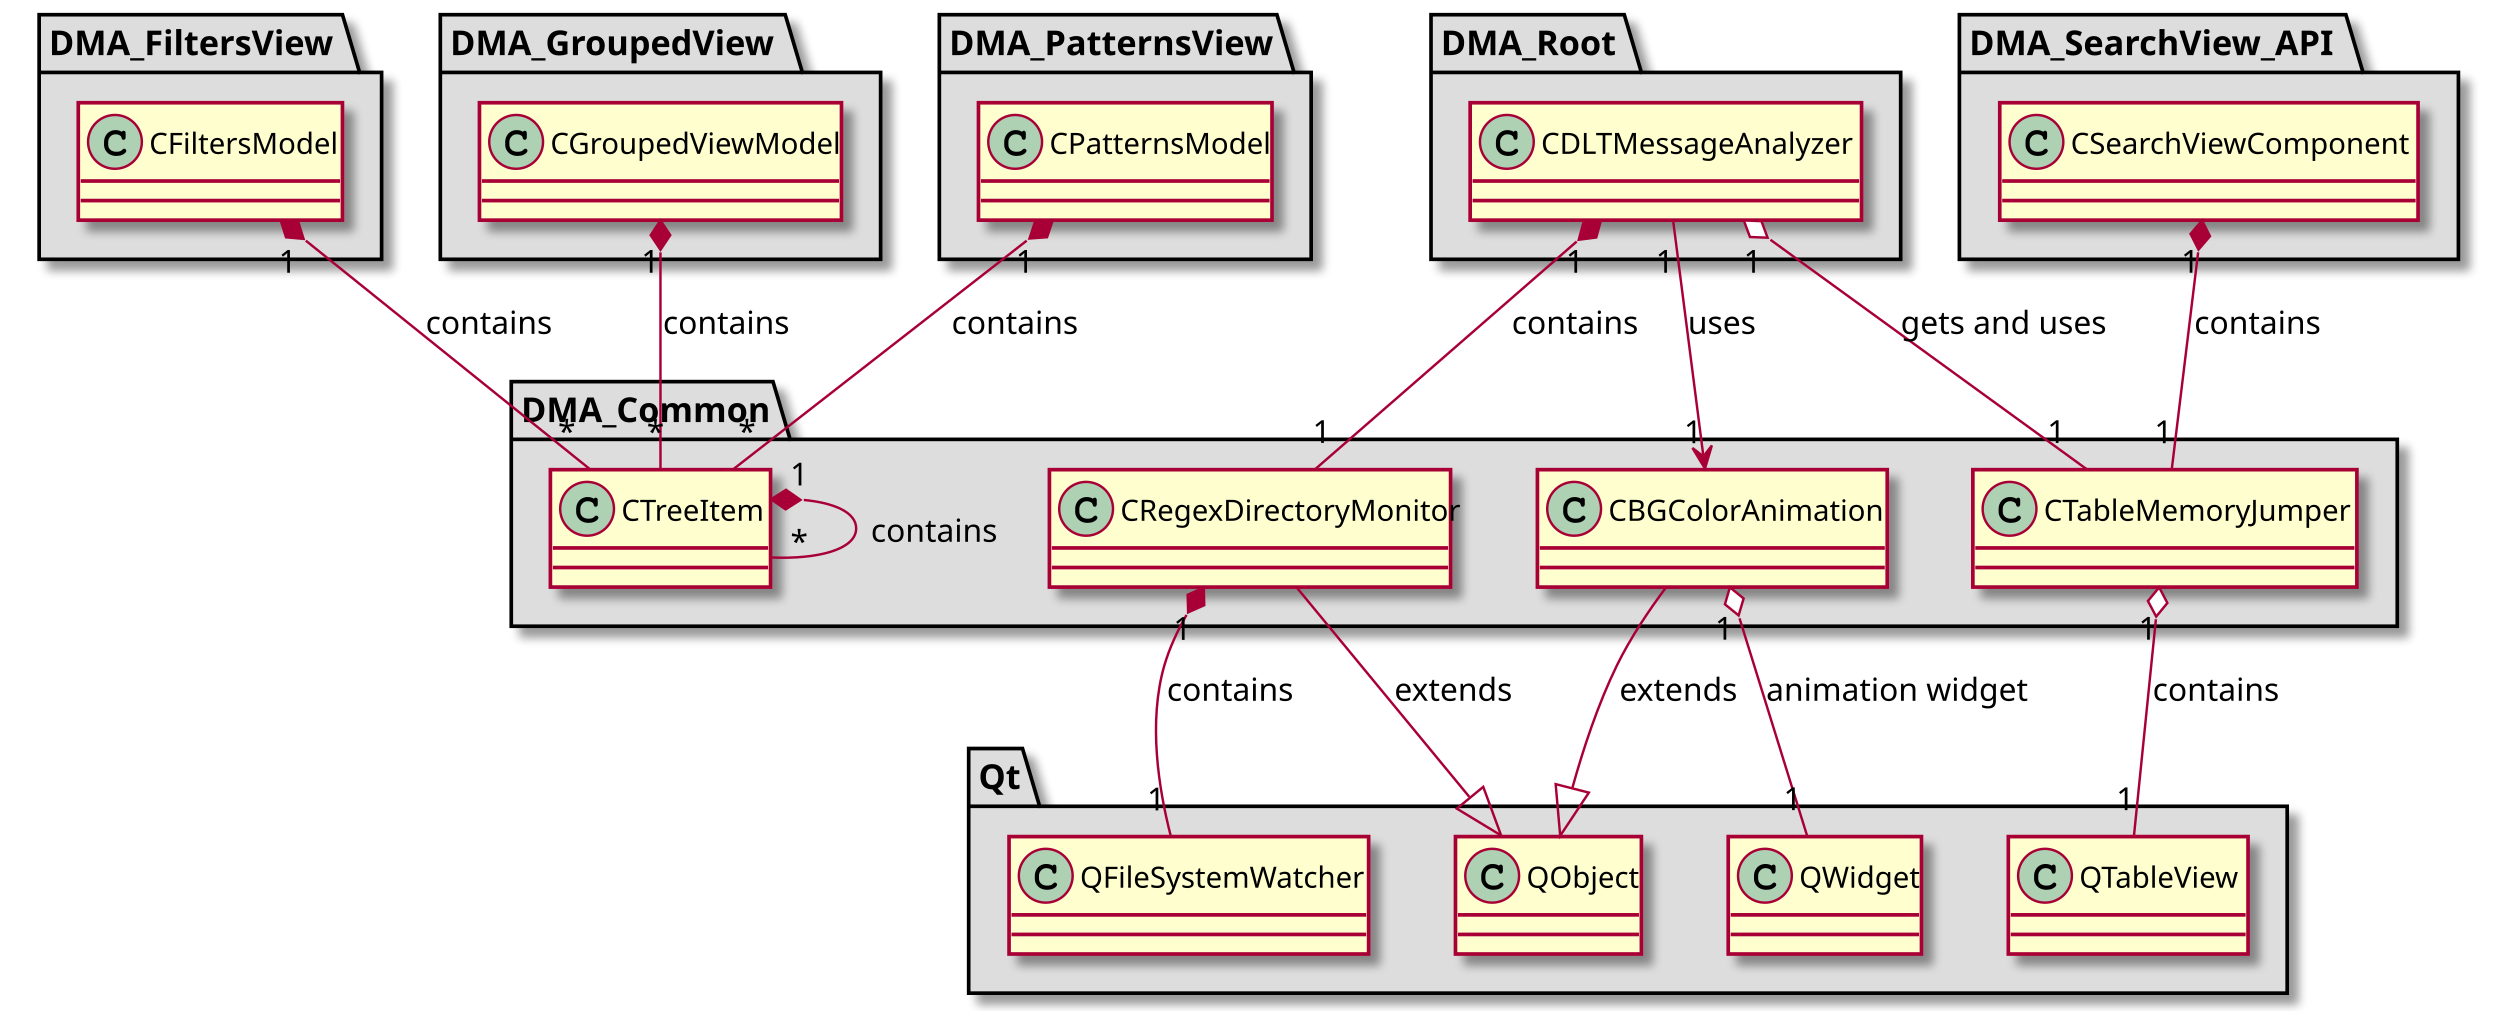
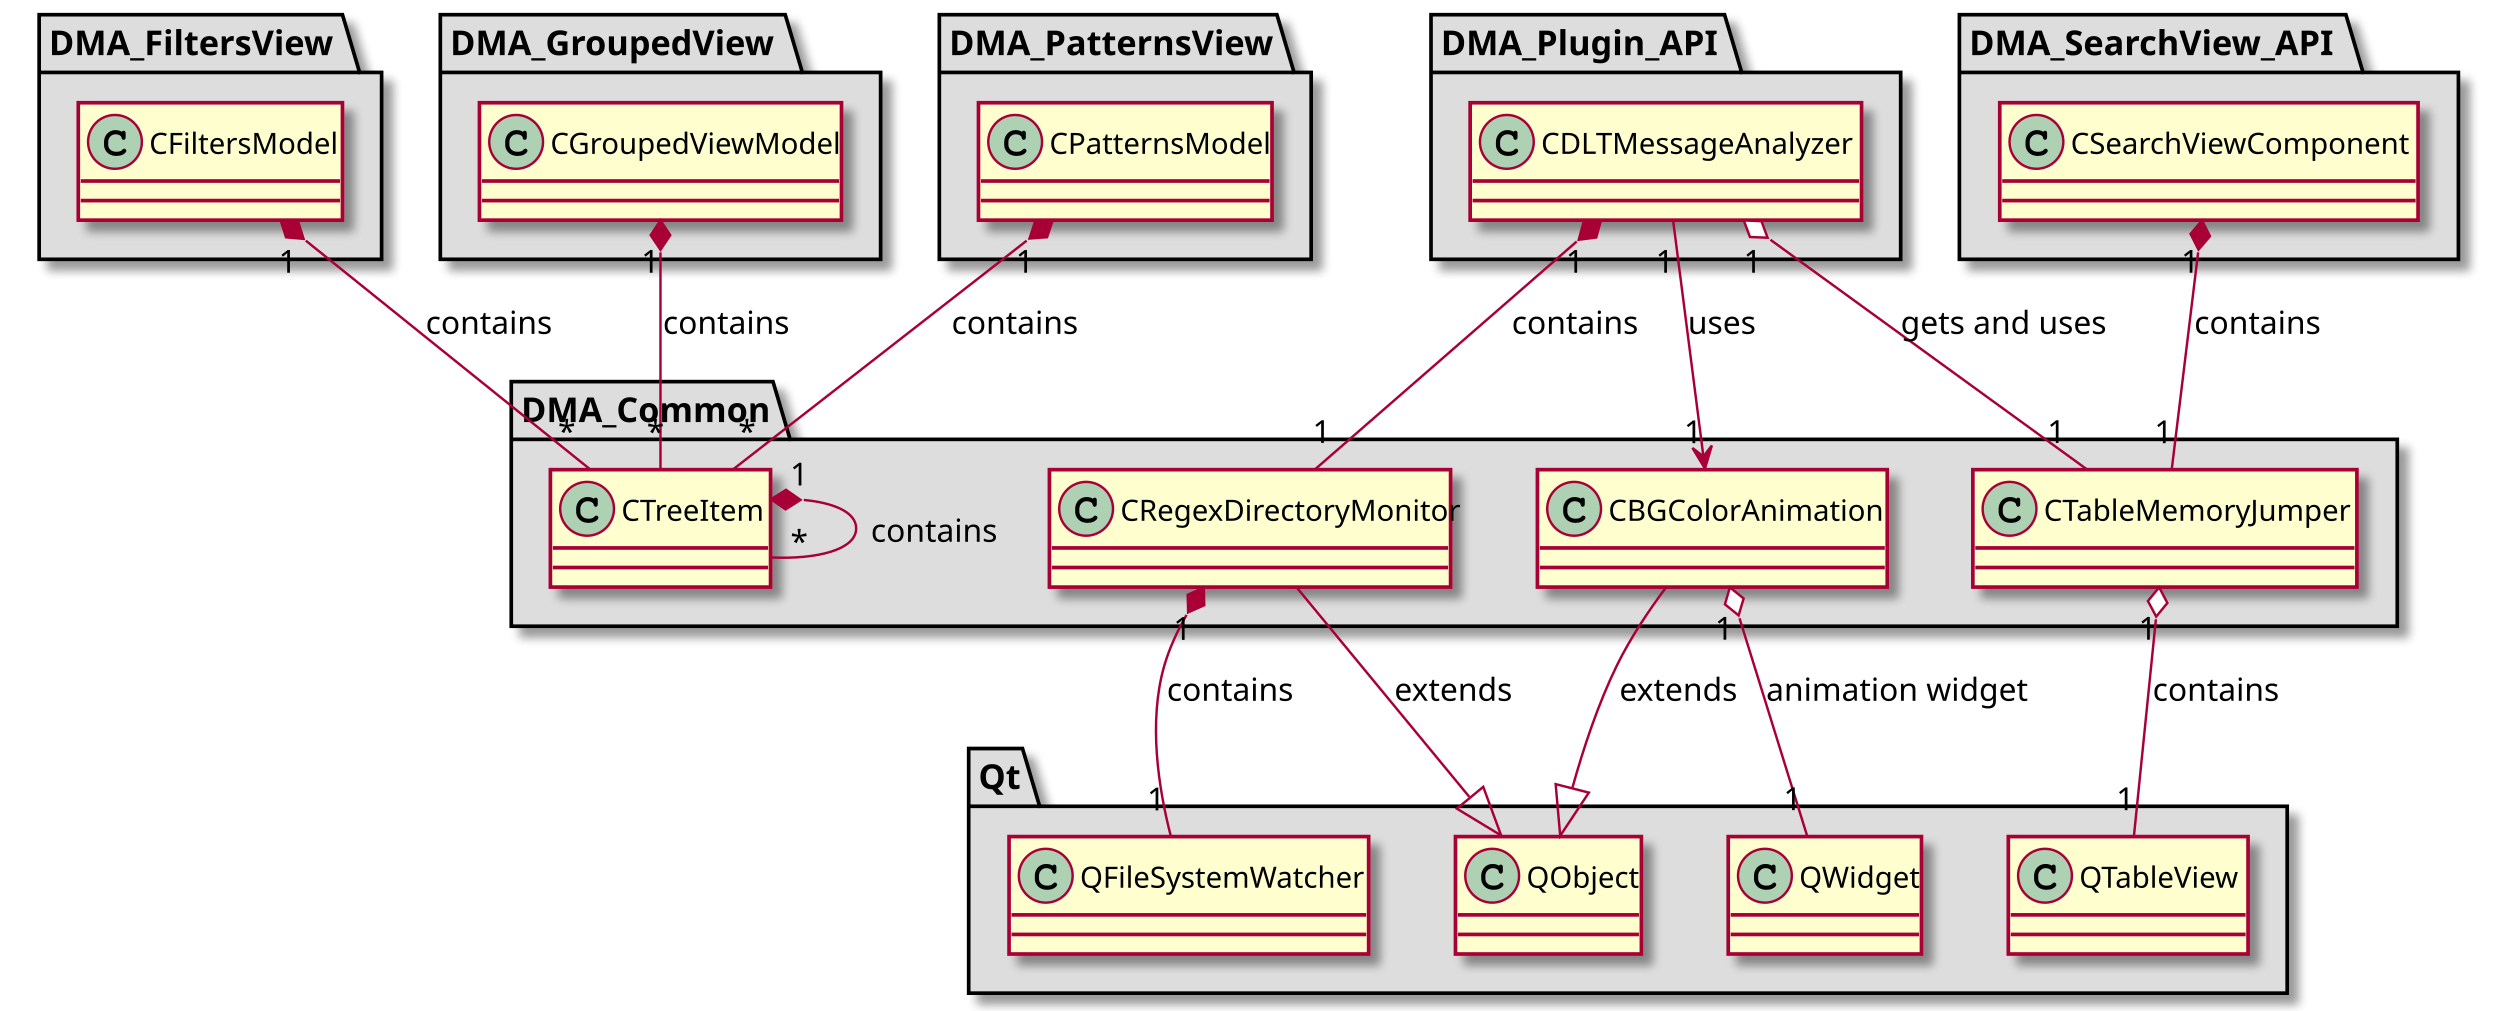
<svg xmlns="http://www.w3.org/2000/svg" contentScriptType="application/ecmascript" contentStyleType="text/css" height="413px" preserveAspectRatio="none" style="width:1022px;height:413px;background:#FEFEFE;" version="1.1" viewBox="0 0 1022 413" width="1022px" zoomAndPan="magnify">
  <defs>
-     <filter height="300%" id="fjcc0qh3yej89" width="300%" x="-1" y="-1">
+     <filter height="300%" id="f1h2jcmjonjqj1" width="300%" x="-1" y="-1">
      <feGaussianBlur result="blurOut" stdDeviation="2.0" />
      <feColorMatrix in="blurOut" result="blurOut2" type="matrix" values="0 0 0 0 0 0 0 0 0 0 0 0 0 0 0 0 0 0 .4 0" />
      <feOffset dx="4.0" dy="4.0" in="blurOut2" result="blurOut3" />
      <feBlend in="SourceGraphic" in2="blurOut3" mode="normal" />
    </filter>
  </defs>
  <g>
-     <polygon fill="#DDDDDD" filter="url(#fjcc0qh3yej89)" points="209,156,316,156,323,179.609,980,179.609,980,256,209,256,209,156" style="stroke:#000000;stroke-width:1.5;" />
+     <polygon fill="#DDDDDD" filter="url(#f1h2jcmjonjqj1)" points="209,156,316,156,323,179.609,980,179.609,980,256,209,256,209,156" style="stroke:#000000;stroke-width:1.5;" />
    <line style="stroke:#000000;stroke-width:1.5;" x1="209" x2="323" y1="179.609" y2="179.609" />
    <text fill="#000000" font-family="sans-serif" font-size="14" font-weight="bold" lengthAdjust="spacingAndGlyphs" textLength="101" x="213" y="172.533">DMA_Common</text>
-     <polygon fill="#DDDDDD" filter="url(#fjcc0qh3yej89)" points="16,6,140,6,147,29.609,156,29.609,156,106,16,106,16,6" style="stroke:#000000;stroke-width:1.5;" />
+     <polygon fill="#DDDDDD" filter="url(#f1h2jcmjonjqj1)" points="16,6,140,6,147,29.609,156,29.609,156,106,16,106,16,6" style="stroke:#000000;stroke-width:1.5;" />
    <line style="stroke:#000000;stroke-width:1.5;" x1="16" x2="147" y1="29.609" y2="29.609" />
    <text fill="#000000" font-family="sans-serif" font-size="14" font-weight="bold" lengthAdjust="spacingAndGlyphs" textLength="118" x="20" y="22.533">DMA_FiltersView</text>
-     <polygon fill="#DDDDDD" filter="url(#fjcc0qh3yej89)" points="180,6,321,6,328,29.609,360,29.609,360,106,180,106,180,6" style="stroke:#000000;stroke-width:1.5;" />
+     <polygon fill="#DDDDDD" filter="url(#f1h2jcmjonjqj1)" points="180,6,321,6,328,29.609,360,29.609,360,106,180,106,180,6" style="stroke:#000000;stroke-width:1.5;" />
    <line style="stroke:#000000;stroke-width:1.5;" x1="180" x2="328" y1="29.609" y2="29.609" />
    <text fill="#000000" font-family="sans-serif" font-size="14" font-weight="bold" lengthAdjust="spacingAndGlyphs" textLength="135" x="184" y="22.533">DMA_GroupedView</text>
-     <polygon fill="#DDDDDD" filter="url(#fjcc0qh3yej89)" points="384,6,522,6,529,29.609,536,29.609,536,106,384,106,384,6" style="stroke:#000000;stroke-width:1.5;" />
+     <polygon fill="#DDDDDD" filter="url(#f1h2jcmjonjqj1)" points="384,6,522,6,529,29.609,536,29.609,536,106,384,106,384,6" style="stroke:#000000;stroke-width:1.5;" />
    <line style="stroke:#000000;stroke-width:1.5;" x1="384" x2="529" y1="29.609" y2="29.609" />
    <text fill="#000000" font-family="sans-serif" font-size="14" font-weight="bold" lengthAdjust="spacingAndGlyphs" textLength="132" x="388" y="22.533">DMA_PatternsView</text>
-     <polygon fill="#DDDDDD" filter="url(#fjcc0qh3yej89)" points="585,6,664,6,671,29.609,777,29.609,777,106,585,106,585,6" style="stroke:#000000;stroke-width:1.5;" />
-     <line style="stroke:#000000;stroke-width:1.5;" x1="585" x2="671" y1="29.609" y2="29.609" />
-     <text fill="#000000" font-family="sans-serif" font-size="14" font-weight="bold" lengthAdjust="spacingAndGlyphs" textLength="73" x="589" y="22.533">DMA_Root</text>
-     <polygon fill="#DDDDDD" filter="url(#fjcc0qh3yej89)" points="801,6,959,6,966,29.609,1005,29.609,1005,106,801,106,801,6" style="stroke:#000000;stroke-width:1.5;" />
+     <polygon fill="#DDDDDD" filter="url(#f1h2jcmjonjqj1)" points="585,6,705,6,712,29.609,777,29.609,777,106,585,106,585,6" style="stroke:#000000;stroke-width:1.5;" />
+     <line style="stroke:#000000;stroke-width:1.5;" x1="585" x2="712" y1="29.609" y2="29.609" />
+     <text fill="#000000" font-family="sans-serif" font-size="14" font-weight="bold" lengthAdjust="spacingAndGlyphs" textLength="114" x="589" y="22.533">DMA_Plugin_API</text>
+     <polygon fill="#DDDDDD" filter="url(#f1h2jcmjonjqj1)" points="801,6,959,6,966,29.609,1005,29.609,1005,106,801,106,801,6" style="stroke:#000000;stroke-width:1.5;" />
    <line style="stroke:#000000;stroke-width:1.5;" x1="801" x2="966" y1="29.609" y2="29.609" />
    <text fill="#000000" font-family="sans-serif" font-size="14" font-weight="bold" lengthAdjust="spacingAndGlyphs" textLength="152" x="805" y="22.533">DMA_SearchView_API</text>
-     <polygon fill="#DDDDDD" filter="url(#fjcc0qh3yej89)" points="396,306,418,306,425,329.609,935,329.609,935,406,396,406,396,306" style="stroke:#000000;stroke-width:1.5;" />
+     <polygon fill="#DDDDDD" filter="url(#f1h2jcmjonjqj1)" points="396,306,418,306,425,329.609,935,329.609,935,406,396,406,396,306" style="stroke:#000000;stroke-width:1.5;" />
    <line style="stroke:#000000;stroke-width:1.5;" x1="396" x2="425" y1="329.609" y2="329.609" />
    <text fill="#000000" font-family="sans-serif" font-size="14" font-weight="bold" lengthAdjust="spacingAndGlyphs" textLength="16" x="400" y="322.533">Qt</text>
-     <rect codeLine="8" fill="#FEFECE" filter="url(#fjcc0qh3yej89)" height="48" id="CBGColorAnimation" style="stroke:#A80036;stroke-width:1.5;" width="143" x="628.5" y="192" />
+     <rect codeLine="8" fill="#FEFECE" filter="url(#f1h2jcmjonjqj1)" height="48" id="CBGColorAnimation" style="stroke:#A80036;stroke-width:1.5;" width="143" x="628.5" y="192" />
    <ellipse cx="643.5" cy="208" fill="#ADD1B2" rx="11" ry="11" style="stroke:#A80036;stroke-width:1.0;" />
    <path d="M646.266,203.875 Q646.422,203.656 646.609,203.547 Q646.797,203.438 647.016,203.438 Q647.391,203.438 647.625,203.695 Q647.859,203.953 647.859,204.562 L647.859,206.016 Q647.859,206.625 647.625,206.891 Q647.391,207.156 647.016,207.156 Q646.672,207.156 646.469,206.953 Q646.266,206.766 646.156,206.25 Q646.109,205.891 645.922,205.703 Q645.594,205.328 644.984,205.109 Q644.375,204.891 643.75,204.891 Q642.984,204.891 642.352,205.219 Q641.719,205.547 641.227,206.297 Q640.734,207.047 640.734,208.078 L640.734,209.172 Q640.734,210.406 641.625,211.227 Q642.516,212.047 644.109,212.047 Q645.047,212.047 645.703,211.797 Q646.094,211.641 646.516,211.203 Q646.781,210.938 646.93,210.859 Q647.078,210.781 647.281,210.781 Q647.609,210.781 647.867,211.039 Q648.125,211.297 648.125,211.641 Q648.125,211.984 647.781,212.391 Q647.281,212.969 646.484,213.297 Q645.406,213.75 644.109,213.75 Q642.594,213.75 641.391,213.125 Q640.406,212.625 639.719,211.555 Q639.031,210.484 639.031,209.203 L639.031,208.047 Q639.031,206.719 639.648,205.57 Q640.266,204.422 641.359,203.805 Q642.453,203.188 643.688,203.188 Q644.422,203.188 645.07,203.352 Q645.719,203.516 646.266,203.875 Z " fill="#000000" />
    <text fill="#000000" font-family="sans-serif" font-size="12" lengthAdjust="spacingAndGlyphs" textLength="111" x="657.5" y="212.91">CBGColorAnimation</text>
    <line style="stroke:#A80036;stroke-width:1.5;" x1="629.5" x2="770.5" y1="224" y2="224" />
    <line style="stroke:#A80036;stroke-width:1.5;" x1="629.5" x2="770.5" y1="232" y2="232" />
-     <rect codeLine="12" fill="#FEFECE" filter="url(#fjcc0qh3yej89)" height="48" id="CRegexDirectoryMonitor" style="stroke:#A80036;stroke-width:1.5;" width="164" x="429" y="192" />
+     <rect codeLine="12" fill="#FEFECE" filter="url(#f1h2jcmjonjqj1)" height="48" id="CRegexDirectoryMonitor" style="stroke:#A80036;stroke-width:1.5;" width="164" x="429" y="192" />
    <ellipse cx="444" cy="208" fill="#ADD1B2" rx="11" ry="11" style="stroke:#A80036;stroke-width:1.0;" />
    <path d="M446.766,203.875 Q446.922,203.656 447.109,203.547 Q447.297,203.438 447.516,203.438 Q447.891,203.438 448.125,203.695 Q448.359,203.953 448.359,204.562 L448.359,206.016 Q448.359,206.625 448.125,206.891 Q447.891,207.156 447.516,207.156 Q447.172,207.156 446.969,206.953 Q446.766,206.766 446.656,206.25 Q446.609,205.891 446.422,205.703 Q446.094,205.328 445.484,205.109 Q444.875,204.891 444.25,204.891 Q443.484,204.891 442.852,205.219 Q442.219,205.547 441.727,206.297 Q441.234,207.047 441.234,208.078 L441.234,209.172 Q441.234,210.406 442.125,211.227 Q443.016,212.047 444.609,212.047 Q445.547,212.047 446.203,211.797 Q446.594,211.641 447.016,211.203 Q447.281,210.938 447.43,210.859 Q447.578,210.781 447.781,210.781 Q448.109,210.781 448.367,211.039 Q448.625,211.297 448.625,211.641 Q448.625,211.984 448.281,212.391 Q447.781,212.969 446.984,213.297 Q445.906,213.75 444.609,213.75 Q443.094,213.75 441.891,213.125 Q440.906,212.625 440.219,211.555 Q439.531,210.484 439.531,209.203 L439.531,208.047 Q439.531,206.719 440.148,205.57 Q440.766,204.422 441.859,203.805 Q442.953,203.188 444.188,203.188 Q444.922,203.188 445.57,203.352 Q446.219,203.516 446.766,203.875 Z " fill="#000000" />
    <text fill="#000000" font-family="sans-serif" font-size="12" lengthAdjust="spacingAndGlyphs" textLength="132" x="458" y="212.91">CRegexDirectoryMonitor</text>
    <line style="stroke:#A80036;stroke-width:1.5;" x1="430" x2="592" y1="224" y2="224" />
    <line style="stroke:#A80036;stroke-width:1.5;" x1="430" x2="592" y1="232" y2="232" />
-     <rect codeLine="16" fill="#FEFECE" filter="url(#fjcc0qh3yej89)" height="48" id="CTableMemoryJumper" style="stroke:#A80036;stroke-width:1.5;" width="157" x="806.5" y="192" />
+     <rect codeLine="16" fill="#FEFECE" filter="url(#f1h2jcmjonjqj1)" height="48" id="CTableMemoryJumper" style="stroke:#A80036;stroke-width:1.5;" width="157" x="806.5" y="192" />
    <ellipse cx="821.5" cy="208" fill="#ADD1B2" rx="11" ry="11" style="stroke:#A80036;stroke-width:1.0;" />
    <path d="M824.266,203.875 Q824.422,203.656 824.609,203.547 Q824.797,203.438 825.016,203.438 Q825.391,203.438 825.625,203.695 Q825.859,203.953 825.859,204.562 L825.859,206.016 Q825.859,206.625 825.625,206.891 Q825.391,207.156 825.016,207.156 Q824.672,207.156 824.469,206.953 Q824.266,206.766 824.156,206.25 Q824.109,205.891 823.922,205.703 Q823.594,205.328 822.984,205.109 Q822.375,204.891 821.75,204.891 Q820.984,204.891 820.352,205.219 Q819.719,205.547 819.227,206.297 Q818.734,207.047 818.734,208.078 L818.734,209.172 Q818.734,210.406 819.625,211.227 Q820.516,212.047 822.109,212.047 Q823.047,212.047 823.703,211.797 Q824.094,211.641 824.516,211.203 Q824.781,210.938 824.93,210.859 Q825.078,210.781 825.281,210.781 Q825.609,210.781 825.867,211.039 Q826.125,211.297 826.125,211.641 Q826.125,211.984 825.781,212.391 Q825.281,212.969 824.484,213.297 Q823.406,213.75 822.109,213.75 Q820.594,213.75 819.391,213.125 Q818.406,212.625 817.719,211.555 Q817.031,210.484 817.031,209.203 L817.031,208.047 Q817.031,206.719 817.648,205.57 Q818.266,204.422 819.359,203.805 Q820.453,203.188 821.688,203.188 Q822.422,203.188 823.07,203.352 Q823.719,203.516 824.266,203.875 Z " fill="#000000" />
    <text fill="#000000" font-family="sans-serif" font-size="12" lengthAdjust="spacingAndGlyphs" textLength="125" x="835.5" y="212.91">CTableMemoryJumper</text>
    <line style="stroke:#A80036;stroke-width:1.5;" x1="807.5" x2="962.5" y1="224" y2="224" />
    <line style="stroke:#A80036;stroke-width:1.5;" x1="807.5" x2="962.5" y1="232" y2="232" />
-     <rect codeLine="20" fill="#FEFECE" filter="url(#fjcc0qh3yej89)" height="48" id="CTreeItem" style="stroke:#A80036;stroke-width:1.5;" width="90" x="225" y="192" />
+     <rect codeLine="20" fill="#FEFECE" filter="url(#f1h2jcmjonjqj1)" height="48" id="CTreeItem" style="stroke:#A80036;stroke-width:1.5;" width="90" x="225" y="192" />
    <ellipse cx="240" cy="208" fill="#ADD1B2" rx="11" ry="11" style="stroke:#A80036;stroke-width:1.0;" />
    <path d="M242.766,203.875 Q242.922,203.656 243.109,203.547 Q243.297,203.438 243.516,203.438 Q243.891,203.438 244.125,203.695 Q244.359,203.953 244.359,204.562 L244.359,206.016 Q244.359,206.625 244.125,206.891 Q243.891,207.156 243.516,207.156 Q243.172,207.156 242.969,206.953 Q242.766,206.766 242.656,206.25 Q242.609,205.891 242.422,205.703 Q242.094,205.328 241.484,205.109 Q240.875,204.891 240.25,204.891 Q239.484,204.891 238.852,205.219 Q238.219,205.547 237.727,206.297 Q237.234,207.047 237.234,208.078 L237.234,209.172 Q237.234,210.406 238.125,211.227 Q239.016,212.047 240.609,212.047 Q241.547,212.047 242.203,211.797 Q242.594,211.641 243.016,211.203 Q243.281,210.938 243.43,210.859 Q243.578,210.781 243.781,210.781 Q244.109,210.781 244.367,211.039 Q244.625,211.297 244.625,211.641 Q244.625,211.984 244.281,212.391 Q243.781,212.969 242.984,213.297 Q241.906,213.75 240.609,213.75 Q239.094,213.75 237.891,213.125 Q236.906,212.625 236.219,211.555 Q235.531,210.484 235.531,209.203 L235.531,208.047 Q235.531,206.719 236.148,205.57 Q236.766,204.422 237.859,203.805 Q238.953,203.188 240.188,203.188 Q240.922,203.188 241.57,203.352 Q242.219,203.516 242.766,203.875 Z " fill="#000000" />
    <text fill="#000000" font-family="sans-serif" font-size="12" lengthAdjust="spacingAndGlyphs" textLength="58" x="254" y="212.91">CTreeItem</text>
    <line style="stroke:#A80036;stroke-width:1.5;" x1="226" x2="314" y1="224" y2="224" />
    <line style="stroke:#A80036;stroke-width:1.5;" x1="226" x2="314" y1="232" y2="232" />
-     <rect codeLine="29" fill="#FEFECE" filter="url(#fjcc0qh3yej89)" height="48" id="CFiltersModel" style="stroke:#A80036;stroke-width:1.5;" width="108" x="32" y="42" />
+     <rect codeLine="29" fill="#FEFECE" filter="url(#f1h2jcmjonjqj1)" height="48" id="CFiltersModel" style="stroke:#A80036;stroke-width:1.5;" width="108" x="32" y="42" />
    <ellipse cx="47" cy="58" fill="#ADD1B2" rx="11" ry="11" style="stroke:#A80036;stroke-width:1.0;" />
    <path d="M49.766,53.875 Q49.922,53.656 50.109,53.547 Q50.297,53.438 50.516,53.438 Q50.891,53.438 51.125,53.695 Q51.359,53.953 51.359,54.562 L51.359,56.016 Q51.359,56.625 51.125,56.891 Q50.891,57.156 50.516,57.156 Q50.172,57.156 49.969,56.953 Q49.766,56.766 49.656,56.25 Q49.609,55.891 49.422,55.703 Q49.094,55.328 48.484,55.109 Q47.875,54.891 47.25,54.891 Q46.484,54.891 45.852,55.219 Q45.219,55.547 44.727,56.297 Q44.234,57.047 44.234,58.078 L44.234,59.172 Q44.234,60.406 45.125,61.227 Q46.016,62.047 47.609,62.047 Q48.547,62.047 49.203,61.797 Q49.594,61.641 50.016,61.203 Q50.281,60.938 50.43,60.859 Q50.578,60.781 50.781,60.781 Q51.109,60.781 51.367,61.039 Q51.625,61.297 51.625,61.641 Q51.625,61.984 51.281,62.391 Q50.781,62.969 49.984,63.297 Q48.906,63.75 47.609,63.75 Q46.094,63.75 44.891,63.125 Q43.906,62.625 43.219,61.555 Q42.531,60.484 42.531,59.203 L42.531,58.047 Q42.531,56.719 43.148,55.57 Q43.766,54.422 44.859,53.805 Q45.953,53.188 47.188,53.188 Q47.922,53.188 48.57,53.352 Q49.219,53.516 49.766,53.875 Z " fill="#000000" />
    <text fill="#000000" font-family="sans-serif" font-size="12" lengthAdjust="spacingAndGlyphs" textLength="76" x="61" y="62.91">CFiltersModel</text>
    <line style="stroke:#A80036;stroke-width:1.5;" x1="33" x2="139" y1="74" y2="74" />
    <line style="stroke:#A80036;stroke-width:1.5;" x1="33" x2="139" y1="82" y2="82" />
-     <rect codeLine="38" fill="#FEFECE" filter="url(#fjcc0qh3yej89)" height="48" id="CGroupedViewModel" style="stroke:#A80036;stroke-width:1.5;" width="148" x="196" y="42" />
+     <rect codeLine="38" fill="#FEFECE" filter="url(#f1h2jcmjonjqj1)" height="48" id="CGroupedViewModel" style="stroke:#A80036;stroke-width:1.5;" width="148" x="196" y="42" />
    <ellipse cx="211" cy="58" fill="#ADD1B2" rx="11" ry="11" style="stroke:#A80036;stroke-width:1.0;" />
    <path d="M213.766,53.875 Q213.922,53.656 214.109,53.547 Q214.297,53.438 214.516,53.438 Q214.891,53.438 215.125,53.695 Q215.359,53.953 215.359,54.562 L215.359,56.016 Q215.359,56.625 215.125,56.891 Q214.891,57.156 214.516,57.156 Q214.172,57.156 213.969,56.953 Q213.766,56.766 213.656,56.25 Q213.609,55.891 213.422,55.703 Q213.094,55.328 212.484,55.109 Q211.875,54.891 211.25,54.891 Q210.484,54.891 209.852,55.219 Q209.219,55.547 208.727,56.297 Q208.234,57.047 208.234,58.078 L208.234,59.172 Q208.234,60.406 209.125,61.227 Q210.016,62.047 211.609,62.047 Q212.547,62.047 213.203,61.797 Q213.594,61.641 214.016,61.203 Q214.281,60.938 214.43,60.859 Q214.578,60.781 214.781,60.781 Q215.109,60.781 215.367,61.039 Q215.625,61.297 215.625,61.641 Q215.625,61.984 215.281,62.391 Q214.781,62.969 213.984,63.297 Q212.906,63.75 211.609,63.75 Q210.094,63.75 208.891,63.125 Q207.906,62.625 207.219,61.555 Q206.531,60.484 206.531,59.203 L206.531,58.047 Q206.531,56.719 207.148,55.57 Q207.766,54.422 208.859,53.805 Q209.953,53.188 211.188,53.188 Q211.922,53.188 212.57,53.352 Q213.219,53.516 213.766,53.875 Z " fill="#000000" />
    <text fill="#000000" font-family="sans-serif" font-size="12" lengthAdjust="spacingAndGlyphs" textLength="116" x="225" y="62.91">CGroupedViewModel</text>
    <line style="stroke:#A80036;stroke-width:1.5;" x1="197" x2="343" y1="74" y2="74" />
    <line style="stroke:#A80036;stroke-width:1.5;" x1="197" x2="343" y1="82" y2="82" />
-     <rect codeLine="47" fill="#FEFECE" filter="url(#fjcc0qh3yej89)" height="48" id="CPatternsModel" style="stroke:#A80036;stroke-width:1.5;" width="120" x="400" y="42" />
+     <rect codeLine="47" fill="#FEFECE" filter="url(#f1h2jcmjonjqj1)" height="48" id="CPatternsModel" style="stroke:#A80036;stroke-width:1.5;" width="120" x="400" y="42" />
    <ellipse cx="415" cy="58" fill="#ADD1B2" rx="11" ry="11" style="stroke:#A80036;stroke-width:1.0;" />
    <path d="M417.766,53.875 Q417.922,53.656 418.109,53.547 Q418.297,53.438 418.516,53.438 Q418.891,53.438 419.125,53.695 Q419.359,53.953 419.359,54.562 L419.359,56.016 Q419.359,56.625 419.125,56.891 Q418.891,57.156 418.516,57.156 Q418.172,57.156 417.969,56.953 Q417.766,56.766 417.656,56.25 Q417.609,55.891 417.422,55.703 Q417.094,55.328 416.484,55.109 Q415.875,54.891 415.25,54.891 Q414.484,54.891 413.852,55.219 Q413.219,55.547 412.727,56.297 Q412.234,57.047 412.234,58.078 L412.234,59.172 Q412.234,60.406 413.125,61.227 Q414.016,62.047 415.609,62.047 Q416.547,62.047 417.203,61.797 Q417.594,61.641 418.016,61.203 Q418.281,60.938 418.43,60.859 Q418.578,60.781 418.781,60.781 Q419.109,60.781 419.367,61.039 Q419.625,61.297 419.625,61.641 Q419.625,61.984 419.281,62.391 Q418.781,62.969 417.984,63.297 Q416.906,63.75 415.609,63.75 Q414.094,63.75 412.891,63.125 Q411.906,62.625 411.219,61.555 Q410.531,60.484 410.531,59.203 L410.531,58.047 Q410.531,56.719 411.148,55.57 Q411.766,54.422 412.859,53.805 Q413.953,53.188 415.188,53.188 Q415.922,53.188 416.57,53.352 Q417.219,53.516 417.766,53.875 Z " fill="#000000" />
    <text fill="#000000" font-family="sans-serif" font-size="12" lengthAdjust="spacingAndGlyphs" textLength="88" x="429" y="62.91">CPatternsModel</text>
    <line style="stroke:#A80036;stroke-width:1.5;" x1="401" x2="519" y1="74" y2="74" />
    <line style="stroke:#A80036;stroke-width:1.5;" x1="401" x2="519" y1="82" y2="82" />
-     <rect codeLine="56" fill="#FEFECE" filter="url(#fjcc0qh3yej89)" height="48" id="CDLTMessageAnalyzer" style="stroke:#A80036;stroke-width:1.5;" width="160" x="601" y="42" />
+     <rect codeLine="56" fill="#FEFECE" filter="url(#f1h2jcmjonjqj1)" height="48" id="CDLTMessageAnalyzer" style="stroke:#A80036;stroke-width:1.5;" width="160" x="601" y="42" />
    <ellipse cx="616" cy="58" fill="#ADD1B2" rx="11" ry="11" style="stroke:#A80036;stroke-width:1.0;" />
    <path d="M618.766,53.875 Q618.922,53.656 619.109,53.547 Q619.297,53.438 619.516,53.438 Q619.891,53.438 620.125,53.695 Q620.359,53.953 620.359,54.562 L620.359,56.016 Q620.359,56.625 620.125,56.891 Q619.891,57.156 619.516,57.156 Q619.172,57.156 618.969,56.953 Q618.766,56.766 618.656,56.25 Q618.609,55.891 618.422,55.703 Q618.094,55.328 617.484,55.109 Q616.875,54.891 616.25,54.891 Q615.484,54.891 614.852,55.219 Q614.219,55.547 613.727,56.297 Q613.234,57.047 613.234,58.078 L613.234,59.172 Q613.234,60.406 614.125,61.227 Q615.016,62.047 616.609,62.047 Q617.547,62.047 618.203,61.797 Q618.594,61.641 619.016,61.203 Q619.281,60.938 619.43,60.859 Q619.578,60.781 619.781,60.781 Q620.109,60.781 620.367,61.039 Q620.625,61.297 620.625,61.641 Q620.625,61.984 620.281,62.391 Q619.781,62.969 618.984,63.297 Q617.906,63.75 616.609,63.75 Q615.094,63.75 613.891,63.125 Q612.906,62.625 612.219,61.555 Q611.531,60.484 611.531,59.203 L611.531,58.047 Q611.531,56.719 612.148,55.57 Q612.766,54.422 613.859,53.805 Q614.953,53.188 616.188,53.188 Q616.922,53.188 617.57,53.352 Q618.219,53.516 618.766,53.875 Z " fill="#000000" />
    <text fill="#000000" font-family="sans-serif" font-size="12" lengthAdjust="spacingAndGlyphs" textLength="128" x="630" y="62.91">CDLTMessageAnalyzer</text>
    <line style="stroke:#A80036;stroke-width:1.5;" x1="602" x2="760" y1="74" y2="74" />
    <line style="stroke:#A80036;stroke-width:1.5;" x1="602" x2="760" y1="82" y2="82" />
-     <rect codeLine="65" fill="#FEFECE" filter="url(#fjcc0qh3yej89)" height="48" id="CSearchViewComponent" style="stroke:#A80036;stroke-width:1.5;" width="171" x="817.5" y="42" />
+     <rect codeLine="65" fill="#FEFECE" filter="url(#f1h2jcmjonjqj1)" height="48" id="CSearchViewComponent" style="stroke:#A80036;stroke-width:1.5;" width="171" x="817.5" y="42" />
    <ellipse cx="832.5" cy="58" fill="#ADD1B2" rx="11" ry="11" style="stroke:#A80036;stroke-width:1.0;" />
    <path d="M835.266,53.875 Q835.422,53.656 835.609,53.547 Q835.797,53.438 836.016,53.438 Q836.391,53.438 836.625,53.695 Q836.859,53.953 836.859,54.562 L836.859,56.016 Q836.859,56.625 836.625,56.891 Q836.391,57.156 836.016,57.156 Q835.672,57.156 835.469,56.953 Q835.266,56.766 835.156,56.25 Q835.109,55.891 834.922,55.703 Q834.594,55.328 833.984,55.109 Q833.375,54.891 832.75,54.891 Q831.984,54.891 831.352,55.219 Q830.719,55.547 830.227,56.297 Q829.734,57.047 829.734,58.078 L829.734,59.172 Q829.734,60.406 830.625,61.227 Q831.516,62.047 833.109,62.047 Q834.047,62.047 834.703,61.797 Q835.094,61.641 835.516,61.203 Q835.781,60.938 835.93,60.859 Q836.078,60.781 836.281,60.781 Q836.609,60.781 836.867,61.039 Q837.125,61.297 837.125,61.641 Q837.125,61.984 836.781,62.391 Q836.281,62.969 835.484,63.297 Q834.406,63.75 833.109,63.75 Q831.594,63.75 830.391,63.125 Q829.406,62.625 828.719,61.555 Q828.031,60.484 828.031,59.203 L828.031,58.047 Q828.031,56.719 828.648,55.57 Q829.266,54.422 830.359,53.805 Q831.453,53.188 832.688,53.188 Q833.422,53.188 834.07,53.352 Q834.719,53.516 835.266,53.875 Z " fill="#000000" />
    <text fill="#000000" font-family="sans-serif" font-size="12" lengthAdjust="spacingAndGlyphs" textLength="139" x="846.5" y="62.91">CSearchViewComponent</text>
    <line style="stroke:#A80036;stroke-width:1.5;" x1="818.5" x2="987.5" y1="74" y2="74" />
    <line style="stroke:#A80036;stroke-width:1.5;" x1="818.5" x2="987.5" y1="82" y2="82" />
-     <rect codeLine="74" fill="#FEFECE" filter="url(#fjcc0qh3yej89)" height="48" id="QFileSystemWatcher" style="stroke:#A80036;stroke-width:1.5;" width="147" x="412.5" y="342" />
+     <rect codeLine="74" fill="#FEFECE" filter="url(#f1h2jcmjonjqj1)" height="48" id="QFileSystemWatcher" style="stroke:#A80036;stroke-width:1.5;" width="147" x="412.5" y="342" />
    <ellipse cx="427.5" cy="358" fill="#ADD1B2" rx="11" ry="11" style="stroke:#A80036;stroke-width:1.0;" />
    <path d="M430.266,353.875 Q430.422,353.656 430.609,353.547 Q430.797,353.438 431.016,353.438 Q431.391,353.438 431.625,353.695 Q431.859,353.953 431.859,354.562 L431.859,356.016 Q431.859,356.625 431.625,356.891 Q431.391,357.156 431.016,357.156 Q430.672,357.156 430.469,356.953 Q430.266,356.766 430.156,356.25 Q430.109,355.891 429.922,355.703 Q429.594,355.328 428.984,355.109 Q428.375,354.891 427.75,354.891 Q426.984,354.891 426.352,355.219 Q425.719,355.547 425.227,356.297 Q424.734,357.047 424.734,358.078 L424.734,359.172 Q424.734,360.406 425.625,361.227 Q426.516,362.047 428.109,362.047 Q429.047,362.047 429.703,361.797 Q430.094,361.641 430.516,361.203 Q430.781,360.938 430.93,360.859 Q431.078,360.781 431.281,360.781 Q431.609,360.781 431.867,361.039 Q432.125,361.297 432.125,361.641 Q432.125,361.984 431.781,362.391 Q431.281,362.969 430.484,363.297 Q429.406,363.75 428.109,363.75 Q426.594,363.75 425.391,363.125 Q424.406,362.625 423.719,361.555 Q423.031,360.484 423.031,359.203 L423.031,358.047 Q423.031,356.719 423.648,355.57 Q424.266,354.422 425.359,353.805 Q426.453,353.188 427.688,353.188 Q428.422,353.188 429.07,353.352 Q429.719,353.516 430.266,353.875 Z " fill="#000000" />
    <text fill="#000000" font-family="sans-serif" font-size="12" lengthAdjust="spacingAndGlyphs" textLength="115" x="441.5" y="362.91">QFileSystemWatcher</text>
    <line style="stroke:#A80036;stroke-width:1.5;" x1="413.5" x2="558.5" y1="374" y2="374" />
    <line style="stroke:#A80036;stroke-width:1.5;" x1="413.5" x2="558.5" y1="382" y2="382" />
-     <rect codeLine="78" fill="#FEFECE" filter="url(#fjcc0qh3yej89)" height="48" id="QObject" style="stroke:#A80036;stroke-width:1.5;" width="76" x="595" y="342" />
+     <rect codeLine="78" fill="#FEFECE" filter="url(#f1h2jcmjonjqj1)" height="48" id="QObject" style="stroke:#A80036;stroke-width:1.5;" width="76" x="595" y="342" />
    <ellipse cx="610" cy="358" fill="#ADD1B2" rx="11" ry="11" style="stroke:#A80036;stroke-width:1.0;" />
    <path d="M612.766,353.875 Q612.922,353.656 613.109,353.547 Q613.297,353.438 613.516,353.438 Q613.891,353.438 614.125,353.695 Q614.359,353.953 614.359,354.562 L614.359,356.016 Q614.359,356.625 614.125,356.891 Q613.891,357.156 613.516,357.156 Q613.172,357.156 612.969,356.953 Q612.766,356.766 612.656,356.25 Q612.609,355.891 612.422,355.703 Q612.094,355.328 611.484,355.109 Q610.875,354.891 610.25,354.891 Q609.484,354.891 608.852,355.219 Q608.219,355.547 607.727,356.297 Q607.234,357.047 607.234,358.078 L607.234,359.172 Q607.234,360.406 608.125,361.227 Q609.016,362.047 610.609,362.047 Q611.547,362.047 612.203,361.797 Q612.594,361.641 613.016,361.203 Q613.281,360.938 613.43,360.859 Q613.578,360.781 613.781,360.781 Q614.109,360.781 614.367,361.039 Q614.625,361.297 614.625,361.641 Q614.625,361.984 614.281,362.391 Q613.781,362.969 612.984,363.297 Q611.906,363.75 610.609,363.75 Q609.094,363.75 607.891,363.125 Q606.906,362.625 606.219,361.555 Q605.531,360.484 605.531,359.203 L605.531,358.047 Q605.531,356.719 606.148,355.57 Q606.766,354.422 607.859,353.805 Q608.953,353.188 610.188,353.188 Q610.922,353.188 611.57,353.352 Q612.219,353.516 612.766,353.875 Z " fill="#000000" />
    <text fill="#000000" font-family="sans-serif" font-size="12" lengthAdjust="spacingAndGlyphs" textLength="44" x="624" y="362.91">QObject</text>
    <line style="stroke:#A80036;stroke-width:1.5;" x1="596" x2="670" y1="374" y2="374" />
    <line style="stroke:#A80036;stroke-width:1.5;" x1="596" x2="670" y1="382" y2="382" />
-     <rect codeLine="82" fill="#FEFECE" filter="url(#fjcc0qh3yej89)" height="48" id="QTableView" style="stroke:#A80036;stroke-width:1.5;" width="98" x="821" y="342" />
+     <rect codeLine="82" fill="#FEFECE" filter="url(#f1h2jcmjonjqj1)" height="48" id="QTableView" style="stroke:#A80036;stroke-width:1.5;" width="98" x="821" y="342" />
    <ellipse cx="836" cy="358" fill="#ADD1B2" rx="11" ry="11" style="stroke:#A80036;stroke-width:1.0;" />
    <path d="M838.766,353.875 Q838.922,353.656 839.109,353.547 Q839.297,353.438 839.516,353.438 Q839.891,353.438 840.125,353.695 Q840.359,353.953 840.359,354.562 L840.359,356.016 Q840.359,356.625 840.125,356.891 Q839.891,357.156 839.516,357.156 Q839.172,357.156 838.969,356.953 Q838.766,356.766 838.656,356.25 Q838.609,355.891 838.422,355.703 Q838.094,355.328 837.484,355.109 Q836.875,354.891 836.25,354.891 Q835.484,354.891 834.852,355.219 Q834.219,355.547 833.727,356.297 Q833.234,357.047 833.234,358.078 L833.234,359.172 Q833.234,360.406 834.125,361.227 Q835.016,362.047 836.609,362.047 Q837.547,362.047 838.203,361.797 Q838.594,361.641 839.016,361.203 Q839.281,360.938 839.43,360.859 Q839.578,360.781 839.781,360.781 Q840.109,360.781 840.367,361.039 Q840.625,361.297 840.625,361.641 Q840.625,361.984 840.281,362.391 Q839.781,362.969 838.984,363.297 Q837.906,363.75 836.609,363.75 Q835.094,363.75 833.891,363.125 Q832.906,362.625 832.219,361.555 Q831.531,360.484 831.531,359.203 L831.531,358.047 Q831.531,356.719 832.148,355.57 Q832.766,354.422 833.859,353.805 Q834.953,353.188 836.188,353.188 Q836.922,353.188 837.57,353.352 Q838.219,353.516 838.766,353.875 Z " fill="#000000" />
    <text fill="#000000" font-family="sans-serif" font-size="12" lengthAdjust="spacingAndGlyphs" textLength="66" x="850" y="362.91">QTableView</text>
    <line style="stroke:#A80036;stroke-width:1.5;" x1="822" x2="918" y1="374" y2="374" />
    <line style="stroke:#A80036;stroke-width:1.5;" x1="822" x2="918" y1="382" y2="382" />
-     <rect codeLine="86" fill="#FEFECE" filter="url(#fjcc0qh3yej89)" height="48" id="QWidget" style="stroke:#A80036;stroke-width:1.5;" width="79" x="706.5" y="342" />
+     <rect codeLine="86" fill="#FEFECE" filter="url(#f1h2jcmjonjqj1)" height="48" id="QWidget" style="stroke:#A80036;stroke-width:1.5;" width="79" x="706.5" y="342" />
    <ellipse cx="721.5" cy="358" fill="#ADD1B2" rx="11" ry="11" style="stroke:#A80036;stroke-width:1.0;" />
    <path d="M724.266,353.875 Q724.422,353.656 724.609,353.547 Q724.797,353.438 725.016,353.438 Q725.391,353.438 725.625,353.695 Q725.859,353.953 725.859,354.562 L725.859,356.016 Q725.859,356.625 725.625,356.891 Q725.391,357.156 725.016,357.156 Q724.672,357.156 724.469,356.953 Q724.266,356.766 724.156,356.25 Q724.109,355.891 723.922,355.703 Q723.594,355.328 722.984,355.109 Q722.375,354.891 721.75,354.891 Q720.984,354.891 720.352,355.219 Q719.719,355.547 719.227,356.297 Q718.734,357.047 718.734,358.078 L718.734,359.172 Q718.734,360.406 719.625,361.227 Q720.516,362.047 722.109,362.047 Q723.047,362.047 723.703,361.797 Q724.094,361.641 724.516,361.203 Q724.781,360.938 724.93,360.859 Q725.078,360.781 725.281,360.781 Q725.609,360.781 725.867,361.039 Q726.125,361.297 726.125,361.641 Q726.125,361.984 725.781,362.391 Q725.281,362.969 724.484,363.297 Q723.406,363.75 722.109,363.75 Q720.594,363.75 719.391,363.125 Q718.406,362.625 717.719,361.555 Q717.031,360.484 717.031,359.203 L717.031,358.047 Q717.031,356.719 717.648,355.57 Q718.266,354.422 719.359,353.805 Q720.453,353.188 721.688,353.188 Q722.422,353.188 723.07,353.352 Q723.719,353.516 724.266,353.875 Z " fill="#000000" />
    <text fill="#000000" font-family="sans-serif" font-size="12" lengthAdjust="spacingAndGlyphs" textLength="47" x="735.5" y="362.91">QWidget</text>
    <line style="stroke:#A80036;stroke-width:1.5;" x1="707.5" x2="784.5" y1="374" y2="374" />
    <line style="stroke:#A80036;stroke-width:1.5;" x1="707.5" x2="784.5" y1="382" y2="382" />
    <path codeLine="93" d="M642.799,322.052 C647.281,305.918 653.329,287.695 661,272 C666.449,260.852 674.072,249.507 681.134,240.038 " fill="none" id="QObject-backto-CBGColorAnimation" style="stroke:#A80036;stroke-width:1.0;" />
    <polygon fill="none" points="649.522,324.016,637.804,341.671,635.955,320.562,649.522,324.016" style="stroke:#A80036;stroke-width:1.0;" />
    <text fill="#000000" font-family="sans-serif" font-size="13" lengthAdjust="spacingAndGlyphs" textLength="46" x="662" y="286.495">extends</text>
    <path codeLine="94" d="M600.682,325.794 C578.178,298.495 548.932,263.016 530.063,240.125 " fill="none" id="QObject-backto-CRegexDirectoryMonitor" style="stroke:#A80036;stroke-width:1.0;" />
    <polygon fill="none" points="606.349,321.664,613.669,341.549,595.546,330.569,606.349,321.664" style="stroke:#A80036;stroke-width:1.0;" />
    <text fill="#000000" font-family="sans-serif" font-size="13" lengthAdjust="spacingAndGlyphs" textLength="46" x="570" y="286.495">extends</text>
    <path codeLine="97" d="M711.119,252.774 C719.688,280.343 731.29,317.671 738.711,341.549 " fill="none" id="CBGColorAnimation-backto-QWidget" style="stroke:#A80036;stroke-width:1.0;" />
    <polygon fill="#FEFEFE" points="707.188,240.125,705.149,247.042,710.75,251.584,712.789,244.667,707.188,240.125" style="stroke:#A80036;stroke-width:1.0;" />
    <text fill="#000000" font-family="sans-serif" font-size="13" lengthAdjust="spacingAndGlyphs" textLength="97" x="722" y="286.495">animation widget</text>
    <text fill="#000000" font-family="sans-serif" font-size="13" lengthAdjust="spacingAndGlyphs" textLength="7" x="701.087" y="261.493">1</text>
    <text fill="#000000" font-family="sans-serif" font-size="13" lengthAdjust="spacingAndGlyphs" textLength="7" x="729.081" y="331.177">1</text>
    <path codeLine="98" d="M485.058,251.368 C481.326,257.914 478.057,264.937 476,272 C469.281,295.075 473.673,322.553 478.575,341.63 " fill="none" id="CRegexDirectoryMonitor-backto-QFileSystemWatcher" style="stroke:#A80036;stroke-width:1.0;" />
    <polygon fill="#A80036" points="492.116,240.191,485.53,243.128,485.708,250.337,492.294,247.4,492.116,240.191" style="stroke:#A80036;stroke-width:1.0;" />
    <text fill="#000000" font-family="sans-serif" font-size="13" lengthAdjust="spacingAndGlyphs" textLength="49" x="477" y="286.495">contains</text>
    <text fill="#000000" font-family="sans-serif" font-size="13" lengthAdjust="spacingAndGlyphs" textLength="7" x="479.66" y="261.575">1</text>
    <text fill="#000000" font-family="sans-serif" font-size="13" lengthAdjust="spacingAndGlyphs" textLength="7" x="468.912" y="331.278">1</text>
    <path codeLine="99" d="M881.336,253.15 C878.546,280.682 874.786,317.78 872.377,341.549 " fill="none" id="CTableMemoryJumper-backto-QTableView" style="stroke:#A80036;stroke-width:1.0;" />
    <polygon fill="#FEFEFE" points="882.656,240.125,878.071,245.691,881.446,252.064,886.03,246.498,882.656,240.125" style="stroke:#A80036;stroke-width:1.0;" />
    <text fill="#000000" font-family="sans-serif" font-size="13" lengthAdjust="spacingAndGlyphs" textLength="49" x="880" y="286.495">contains</text>
    <text fill="#000000" font-family="sans-serif" font-size="13" lengthAdjust="spacingAndGlyphs" textLength="7" x="874.231" y="261.493">1</text>
    <text fill="#000000" font-family="sans-serif" font-size="13" lengthAdjust="spacingAndGlyphs" textLength="7" x="865.103" y="331.177">1</text>
    <path codeLine="100" d="M328.603,204.387 C341.028,205.567 350,209.437 350,216 C350,224.75 334.049,228.715 315.233,227.895 " fill="none" id="CTreeItem-backto-CTreeItem" style="stroke:#A80036;stroke-width:1.0;" />
    <polygon fill="#A80036" points="315.233,204.105,321.147,208.231,327.23,204.358,321.316,200.232,315.233,204.105" style="stroke:#A80036;stroke-width:1.0;" />
    <text fill="#000000" font-family="sans-serif" font-size="13" lengthAdjust="spacingAndGlyphs" textLength="49" x="356" y="221.495">contains</text>
    <text fill="#000000" font-family="sans-serif" font-size="13" lengthAdjust="spacingAndGlyphs" textLength="7" x="323" y="198.457">1</text>
    <text fill="#000000" font-family="sans-serif" font-size="13" lengthAdjust="spacingAndGlyphs" textLength="5" x="323.139" y="226.064">*</text>
    <path codeLine="101" d="M125.011,98.379 C159.781,126.346 209.873,166.637 241.149,191.794 " fill="none" id="CFiltersModel-backto-CTreeItem" style="stroke:#A80036;stroke-width:1.0;" />
    <polygon fill="#A80036" points="114.75,90.125,116.918,97.002,124.1,97.646,121.932,90.769,114.75,90.125" style="stroke:#A80036;stroke-width:1.0;" />
    <text fill="#000000" font-family="sans-serif" font-size="13" lengthAdjust="spacingAndGlyphs" textLength="49" x="174" y="136.495">contains</text>
    <text fill="#000000" font-family="sans-serif" font-size="13" lengthAdjust="spacingAndGlyphs" textLength="7" x="113.905" y="111.493">1</text>
    <text fill="#000000" font-family="sans-serif" font-size="13" lengthAdjust="spacingAndGlyphs" textLength="5" x="228.115" y="181.081">*</text>
    <path codeLine="102" d="M270,103.15 C270,130.682 270,167.78 270,191.549 " fill="none" id="CGroupedViewModel-backto-CTreeItem" style="stroke:#A80036;stroke-width:1.0;" />
    <polygon fill="#A80036" points="270,90.125,266,96.125,270,102.125,274,96.125,270,90.125" style="stroke:#A80036;stroke-width:1.0;" />
    <text fill="#000000" font-family="sans-serif" font-size="13" lengthAdjust="spacingAndGlyphs" textLength="49" x="271" y="136.495">contains</text>
    <text fill="#000000" font-family="sans-serif" font-size="13" lengthAdjust="spacingAndGlyphs" textLength="7" x="262.147" y="111.493">1</text>
    <text fill="#000000" font-family="sans-serif" font-size="13" lengthAdjust="spacingAndGlyphs" textLength="5" x="264.391" y="181.177">*</text>
    <path codeLine="103" d="M419.717,98.379 C383.813,126.346 332.088,166.637 299.792,191.794 " fill="none" id="CPatternsModel-backto-CTreeItem" style="stroke:#A80036;stroke-width:1.0;" />
    <polygon fill="#A80036" points="430.313,90.125,423.122,90.656,420.846,97.499,428.038,96.968,430.313,90.125" style="stroke:#A80036;stroke-width:1.0;" />
    <text fill="#000000" font-family="sans-serif" font-size="13" lengthAdjust="spacingAndGlyphs" textLength="49" x="389" y="136.495">contains</text>
    <text fill="#000000" font-family="sans-serif" font-size="13" lengthAdjust="spacingAndGlyphs" textLength="7" x="415.224" y="111.493">1</text>
    <text fill="#000000" font-family="sans-serif" font-size="13" lengthAdjust="spacingAndGlyphs" textLength="5" x="301.786" y="181.081">*</text>
    <path codeLine="104" d="M683.969,90.125 C687.309,116.147 692.738,158.437 696.339,186.485 " fill="none" id="CDLTMessageAnalyzer-to-CBGColorAnimation" style="stroke:#A80036;stroke-width:1.0;" />
    <polygon fill="#A80036" points="696.989,191.549,699.809,182.113,696.352,186.59,691.875,183.132,696.989,191.549" style="stroke:#A80036;stroke-width:1.0;" />
    <text fill="#000000" font-family="sans-serif" font-size="13" lengthAdjust="spacingAndGlyphs" textLength="28" x="690" y="136.495">uses</text>
    <text fill="#000000" font-family="sans-serif" font-size="13" lengthAdjust="spacingAndGlyphs" textLength="7" x="676.84" y="111.493">1</text>
    <text fill="#000000" font-family="sans-serif" font-size="13" lengthAdjust="spacingAndGlyphs" textLength="7" x="688.402" y="181.177">1</text>
    <path codeLine="105" d="M644.541,98.741 C612.434,126.693 566.427,166.746 537.656,191.794 " fill="none" id="CDLTMessageAnalyzer-backto-CRegexDirectoryMonitor" style="stroke:#A80036;stroke-width:1.0;" />
    <polygon fill="#A80036" points="654.438,90.125,647.286,91.047,645.387,98.004,652.539,97.082,654.438,90.125" style="stroke:#A80036;stroke-width:1.0;" />
    <text fill="#000000" font-family="sans-serif" font-size="13" lengthAdjust="spacingAndGlyphs" textLength="49" x="618" y="136.495">contains</text>
    <text fill="#000000" font-family="sans-serif" font-size="13" lengthAdjust="spacingAndGlyphs" textLength="7" x="640.11" y="111.493">1</text>
    <text fill="#000000" font-family="sans-serif" font-size="13" lengthAdjust="spacingAndGlyphs" textLength="7" x="536.59" y="181.081">1</text>
    <path codeLine="106" d="M723.754,98.018 C762.322,125.998 818.188,166.529 853.013,191.794 " fill="none" id="CDLTMessageAnalyzer-backto-CTableMemoryJumper" style="stroke:#A80036;stroke-width:1.0;" />
    <polygon fill="#FEFEFE" points="712.875,90.125,715.383,96.886,722.589,97.171,720.081,90.41,712.875,90.125" style="stroke:#A80036;stroke-width:1.0;" />
    <text fill="#000000" font-family="sans-serif" font-size="13" lengthAdjust="spacingAndGlyphs" textLength="82" x="777" y="136.495">gets and uses</text>
    <text fill="#000000" font-family="sans-serif" font-size="13" lengthAdjust="spacingAndGlyphs" textLength="7" x="712.791" y="111.493">1</text>
    <text fill="#000000" font-family="sans-serif" font-size="13" lengthAdjust="spacingAndGlyphs" textLength="7" x="836.919" y="181.081">1</text>
    <path codeLine="107" d="M898.603,103.15 C895.255,130.682 890.743,167.78 887.852,191.549 " fill="none" id="CSearchViewComponent-backto-CTableMemoryJumper" style="stroke:#A80036;stroke-width:1.0;" />
    <polygon fill="#A80036" points="900.188,90.125,895.493,95.599,898.74,102.037,903.435,96.564,900.188,90.125" style="stroke:#A80036;stroke-width:1.0;" />
    <text fill="#000000" font-family="sans-serif" font-size="13" lengthAdjust="spacingAndGlyphs" textLength="49" x="897" y="136.495">contains</text>
    <text fill="#000000" font-family="sans-serif" font-size="13" lengthAdjust="spacingAndGlyphs" textLength="7" x="891.649" y="111.493">1</text>
    <text fill="#000000" font-family="sans-serif" font-size="13" lengthAdjust="spacingAndGlyphs" textLength="7" x="880.694" y="181.177">1</text>
  </g>
</svg>
